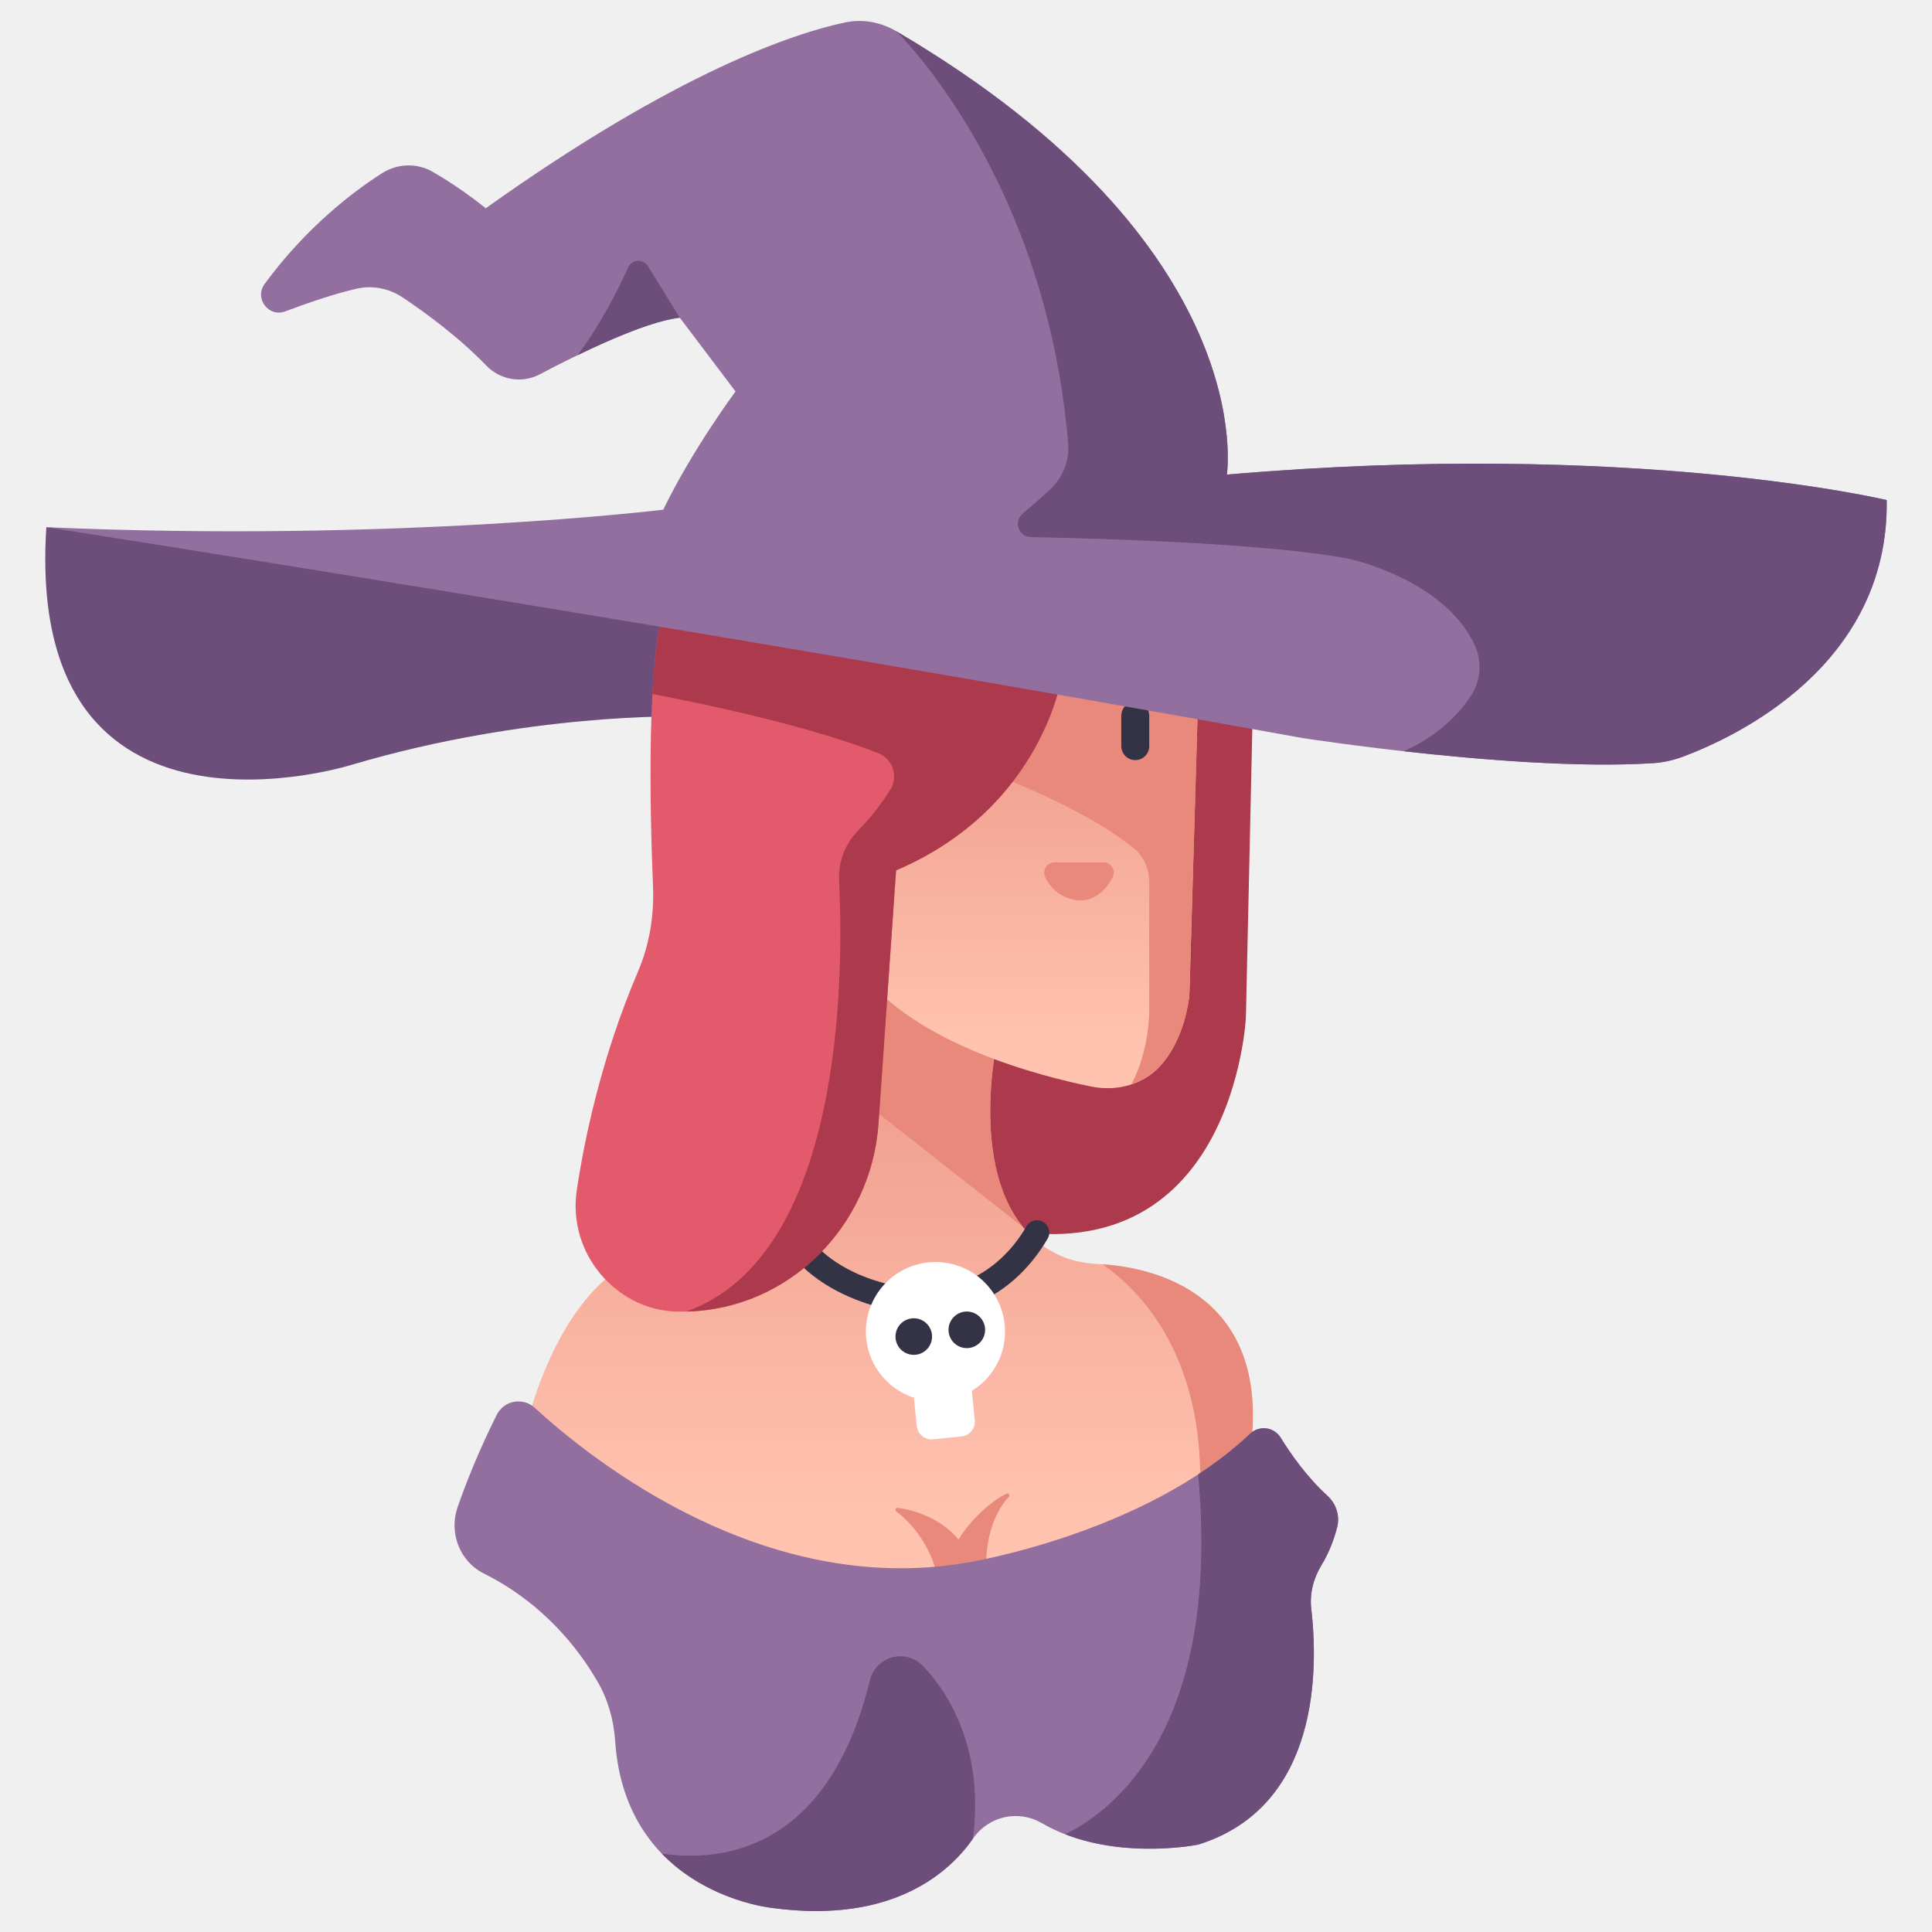
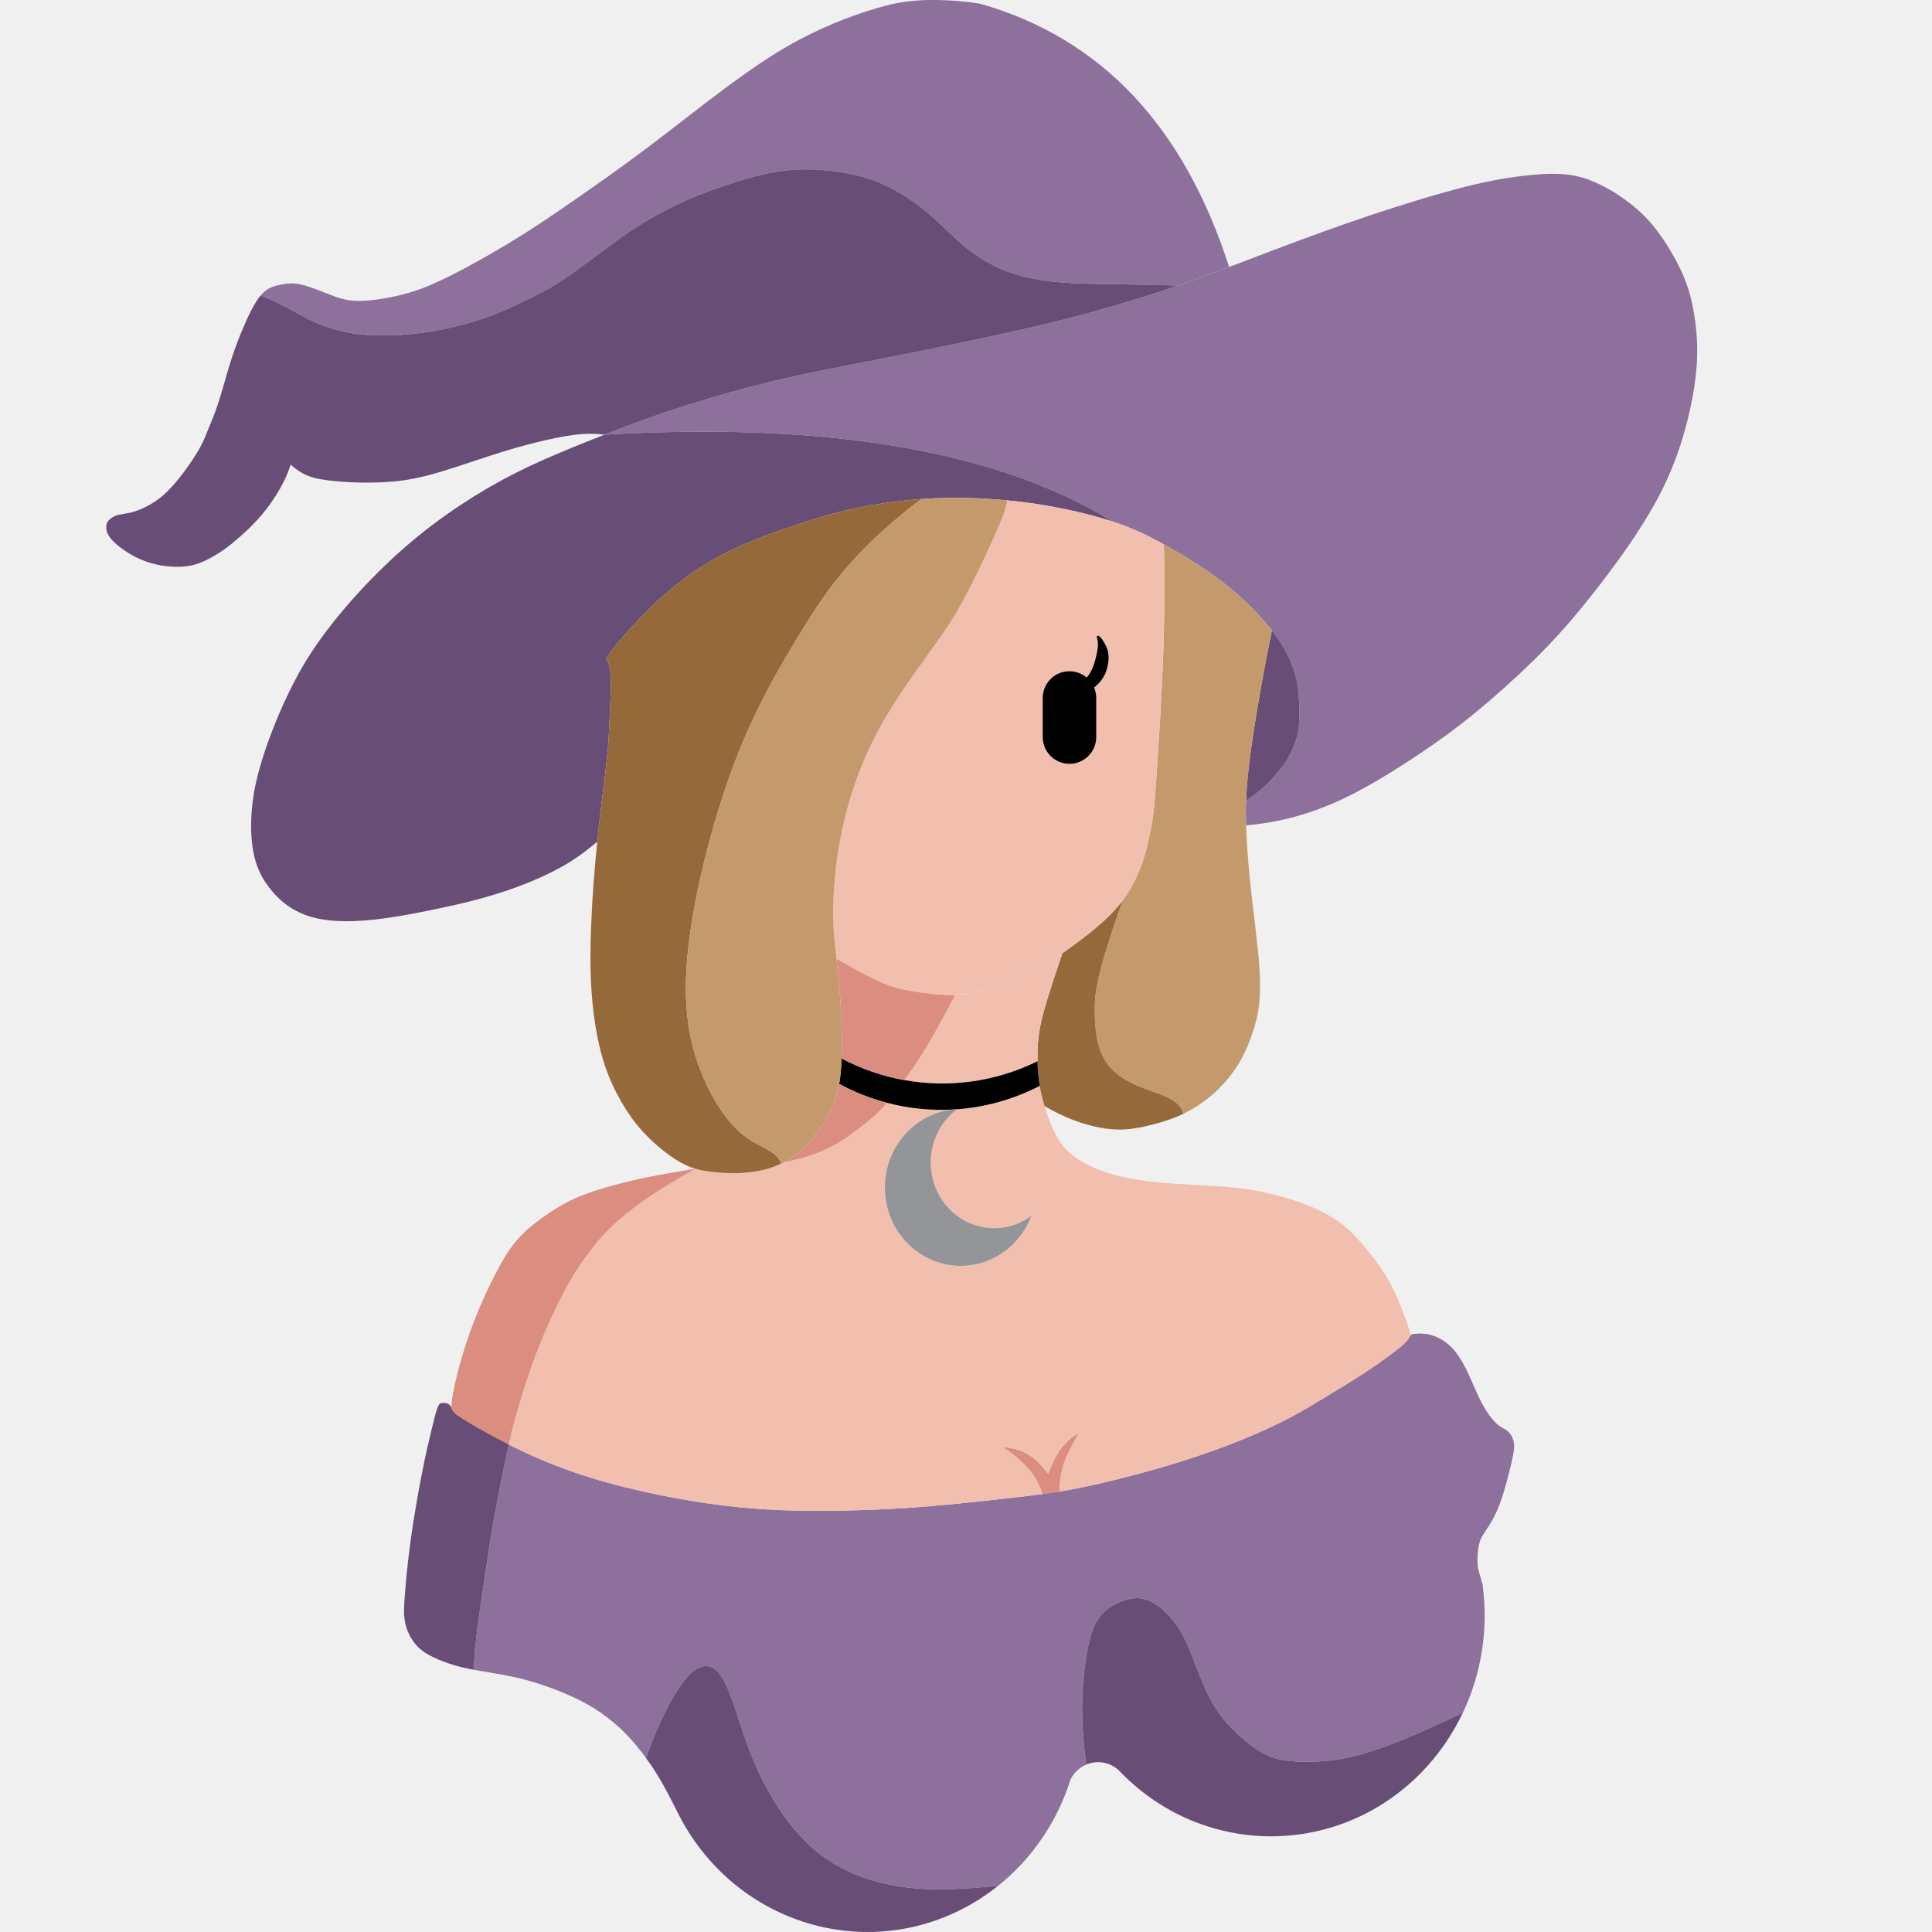
- <svg xmlns="http://www.w3.org/2000/svg" enable-background="new 0 0 512 512" height="512px" id="Sorceress" version="1.1" viewBox="0 0 512 512" width="512px" xml:space="preserve">
-   <path d="M332.035,185.986l-1.857,83.622c0,0-3.209,69.505-67.393,55.611c0,0-18.094-50.678,3.561-149.647  L332.035,185.986z" fill="#AD3A4C" />
-   <linearGradient gradientUnits="userSpaceOnUse" id="SVGID_1_" x1="235.833" x2="235.833" y1="403.425" y2="217.338">
-     <stop offset="0.005" style="stop-color:#FFC3B0" />
-     <stop offset="1" style="stop-color:#E8897B" />
-   </linearGradient>
-   <path d="M264.312,275.599c0,0-10.159,44.874,16.511,57.087c3.291,1.508,6.893,2.15,10.508,2.324  c11.192,0.541,46.888,5.813,39.775,51.416c0,0-16.579,30.182-93.637,37.604c0,0-67.163,0.494-97.838-46.509  c0,0,9.896-44.528,39.086-46.509c0,0,15.747-0.254,27.496-5.312c6.463-2.782,10.889-8.88,11.784-15.858l7.229-56.393  L264.312,275.599z" fill="url(#SVGID_1_)" />
-   <path d="M225.225,253.449l-4.156,32.42l50.077,39.35l0,0c-14.157-17.23-6.834-49.62-6.834-49.62L225.225,253.449z" fill="#E8897B" />
-   <path d="M331.105,386.426c6.946-44.54-26.93-50.604-38.94-51.367c9.979,6.878,28.206,24.971,25.696,64.297  C327.92,392.221,331.105,386.426,331.105,386.426z" fill="#E8897B" />
-   <path d="M237.508,400.503c3.454,2.633,11.106,9.95,11.834,23.526h12.727c0,0-3.779-17.502,5.308-27.395  c0.37-0.402-0.052-1.019-0.555-0.806c-3.38,1.428-9.567,6.645-12.796,12.179c0,0-5.037-6.886-16.118-8.414  C237.392,399.523,237.094,400.188,237.508,400.503z" fill="#E8897B" />
-   <path d="M244.032,348.23c-3.263,0-30.328-2.457-39.429-24.162c-0.755-1.801,0.2-3.878,2.068-4.444l0,0  c1.582-0.479,3.293,0.296,3.926,1.821c7.892,19.029,32.661,20.233,33.676,20.242c16.426-0.002,24.839-11.595,27.738-16.691  c0.769-1.352,2.398-1.938,3.865-1.428l0,0c1.92,0.667,2.779,2.906,1.765,4.668c-3.755,6.518-13.874,19.991-33.255,19.991  C244.375,348.228,244.252,348.23,244.032,348.23z" fill="#333345" />
-   <path d="M186.552,157.085l-5.729,32.789c0,0-40.838-1.018-87.406,12.746c0,0-86.976,27.643-81.134-62.913  L186.552,157.085z" fill="#6D4D7A" />
-   <linearGradient gradientUnits="userSpaceOnUse" id="SVGID_2_" x1="272.701" x2="272.701" y1="277.025" y2="145.34">
-     <stop offset="0.005" style="stop-color:#FFC3B0" />
-     <stop offset="1" style="stop-color:#E8897B" />
-   </linearGradient>
-   <path d="M317.518,184.886l-2.287,77.795c-0.023,0.753-0.082,1.482-0.188,2.228  c-0.465,3.247-2.137,11.562-7.544,17.551c-4.511,4.995-11.561,6.832-18.16,5.511c-13.328-2.67-46.808-11.121-61.453-30.8v-88.477  L317.518,184.886z" fill="url(#SVGID_2_)" />
-   <path d="M307.498,282.46c5.407-5.989,7.079-14.304,7.544-17.552c0.106-0.744,0.165-1.474,0.188-2.227l2.287-77.795  l-89.632-16.192v24.666c14.144,3.983,53.734,16.077,72.623,31.486c2.625,2.142,4.049,5.42,4.049,8.807v33.835  c0,0,0.239,10.556-4.74,19.873C302.724,286.405,305.393,284.791,307.498,282.46z" fill="#E8897B" />
-   <path d="M279.479,228.54h12.941c2.038,0,3.397,2.167,2.439,3.967c-1.506,2.832-4.225,6.142-8.708,6.142  c0,0-6.386-0.102-9.192-6.28C276.146,230.581,277.516,228.54,279.479,228.54z" fill="#E8897B" />
-   <path d="M300.855,201.438L300.855,201.438c-2.045,0-3.703-1.658-3.703-3.702v-8.048c0-2.045,1.658-3.702,3.703-3.702  l0,0c2.045,0,3.701,1.657,3.701,3.702v8.048C304.557,199.781,302.9,201.438,300.855,201.438z" fill="#333345" />
-   <path d="M281.569,178.325c0,0-4.685,35.486-44.101,52.333l-4.662,67.153c-1.855,26.728-23.141,48.64-49.911,49.73  c-1.059,0.043-2.139,0.061-3.241,0.051c-8.489-0.076-16.384-4.398-21.478-11.189l-0.025-0.033c-4.5-6.002-6.404-13.531-5.298-20.951  c1.937-12.983,6.377-34.913,16.196-57.871c3.045-7.12,4.327-14.844,4.008-22.582c-0.86-20.913-1.772-61.966,3.486-75.638  L281.569,178.325z" fill="#E25A6C" />
-   <path d="M172.898,183.915c12.532,2.385,41.049,8.27,59.867,15.692c3.897,1.537,5.38,6.221,3.131,9.754  c-2.011,3.159-4.82,7.02-8.407,10.655c-3.488,3.534-5.361,8.347-5.12,13.307c1.224,25.126,1.184,99.261-40.439,114.233  c0.005,0.025-0.001-0.011,0.003,0.015c27.221-0.597,48.996-22.713,50.874-49.76l4.662-67.153  c39.416-16.847,44.101-52.333,44.101-52.333l-105.023-18.998C174.564,164.48,173.46,173.526,172.898,183.915z" fill="#AD3A4C" />
-   <path d="M12.282,139.707c0,0,174.011,27.139,332.856,55.875c0,0,57.38,8.942,92.937,6.667  c2.728-0.174,5.387-0.785,7.947-1.739c13.582-5.06,54.637-24.006,53.971-67.986c0,0-67.086-16.054-174.863-6.753  c0,0,9.47-60.498-87.66-117.526c-4.065-2.387-8.854-3.279-13.466-2.307c-13.272,2.797-44.274,12.884-95.277,49.258  c0,0-6.133-5.111-14.097-9.686c-4.181-2.402-9.348-2.186-13.413,0.409c-7.478,4.772-19.974,14.18-31.09,29.336  c-2.784,3.796,1.052,8.924,5.458,7.267c6.013-2.261,13.036-4.662,18.909-6.013c4.221-0.971,8.629-0.071,12.233,2.332  c5.62,3.749,14.659,10.282,22.126,18.022c3.711,3.846,9.46,4.84,14.185,2.342c10.258-5.423,27.532-13.908,37.113-15.014  l14.771,19.55c0,0-11.489,15.463-19.148,31.329C175.775,135.07,104.278,143.797,12.282,139.707z" fill="#936FA0" />
-   <path d="M153.073,94.126c9.37-4.539,20.197-9.142,27.079-9.936l-8.426-13.643c-1.262-2.043-4.29-1.861-5.27,0.332  C163.963,76.452,159.414,85.587,153.073,94.126z" fill="#6D4D7A" />
-   <path d="M283.057,117.354c0.392,4.614-1.318,9.158-4.717,12.304c-2.109,1.953-4.664,4.243-7.283,6.418  c-2.529,2.1-1.135,6.201,2.152,6.266c20.108,0.397,64.033,1.716,84.746,5.859c0,0,24.668,5.432,32.748,22.515  c2.109,4.457,1.796,9.663-0.937,13.768c-2.988,4.49-8.44,10.469-17.772,14.606c19.664,2.211,46.259,4.429,66.081,3.16  c2.727-0.174,5.386-0.785,7.946-1.739c13.582-5.06,54.637-24.006,53.971-67.986c0,0-67.086-16.054-174.863-6.753  c0,0,9.47-60.498-87.66-117.526C237.469,8.244,277.012,46.041,283.057,117.354z" fill="#6D4D7A" />
-   <path d="M266.346,352.891c0-10.183-8.255-18.438-18.438-18.438c-10.184,0-18.439,8.255-18.439,18.438  c0,8.19,5.345,15.125,12.732,17.528l0.755,7.493c0.218,2.163,2.148,3.74,4.312,3.521l7.535-0.758  c2.163-0.219,3.741-2.148,3.522-4.313l-0.783-7.773C262.817,365.346,266.346,359.537,266.346,352.891z" fill="#FFFFFF" />
-   <circle cx="242.16" cy="354.202" fill="#333345" r="4.847" />
-   <circle cx="256.217" cy="352.418" fill="#333345" r="4.848" />
-   <path d="M131.625,374.967c1.907-3.83,6.914-4.783,10.069-1.895c15.827,14.494,61.072,50.188,114.446,41.061  c0,0,47.018-7.504,75.164-34.186c2.434-2.308,6.328-1.795,8.088,1.059c2.707,4.387,6.959,10.426,12.391,15.395  c2.32,2.121,3.355,5.303,2.572,8.346c-0.734,2.858-1.988,6.484-4.094,9.932c-2.146,3.514-3.244,7.547-2.766,11.636  c1.795,15.358,2.531,52.411-29.979,62.53c0,0-23.425,4.805-41.422-5.698c-2.433-1.419-5.239-2.064-8.045-1.831l0,0  c-4.133,0.346-7.854,2.538-10.215,5.947c-5.715,8.251-20.572,22.713-52.896,18.403c0,0-39.157-3.601-41.918-44.284  c-0.371-5.463-1.828-10.783-4.549-15.533c-4.855-8.475-14.186-20.828-30.239-28.846c-6.438-3.215-9.316-10.818-6.955-17.617  C123.499,392.996,126.82,384.619,131.625,374.967z" fill="#936FA0" />
-   <path d="M244.528,441.429c-1.563-1.614-3.703-2.51-5.949-2.51c-3.847,0-7.154,2.667-8.066,6.403  c-11.14,45.638-39.812,48.133-55.107,45.908c12.4,12.848,29.534,14.435,29.534,14.435c32.325,4.31,47.182-10.152,52.896-18.403  C261.099,461.883,249.909,446.984,244.528,441.429z" fill="#6D4D7A" />
-   <path d="M282.291,486.092c16.745,6.518,35.227,2.752,35.227,2.752c32.51-10.119,31.773-47.172,29.979-62.53  c-0.479-4.089,0.619-8.122,2.766-11.636c2.105-3.447,3.359-7.073,4.094-9.932c0.783-3.043-0.253-6.225-2.572-8.346  c-5.432-4.969-9.684-11.008-12.391-15.395c-1.76-2.854-5.654-3.366-8.088-1.059c-4.241,4.02-8.914,7.597-13.786,10.786l-0.001,0.006  C323.7,458.358,294.818,479.965,282.291,486.092z" fill="#6D4D7A" />
+ <svg xmlns="http://www.w3.org/2000/svg" width="600" height="600" viewBox="0 0 600 600" fill="none">
+   <path d="M335.07 445.113C332.274 449.941 331.005 452.572 330.21 455.142C329.416 457.7 329.086 460.187 329.003 463.221C327.218 463.509 325.454 463.767 323.71 463.994C322.255 459.537 320.553 457.36 318.706 455.41C316.859 453.449 314.847 451.716 311.298 449.384C315.734 449.776 317.963 450.798 319.831 452.026C321.698 453.253 323.194 454.688 325.505 457.628C328.013 451.004 331.129 446.825 335.07 445.113Z" fill="#DB8E7F" />
+   <path d="M526.334 98.924C526.974 103.371 527.294 108.128 526.922 113.535C526.551 118.931 525.488 124.977 523.909 131.127C522.331 137.276 520.247 143.539 517.285 149.854C514.324 156.168 510.496 162.535 505.915 169.221C501.323 175.907 495.979 182.892 491.119 188.814C486.269 194.727 481.905 199.555 476.313 205.045C470.71 210.544 463.869 216.694 457.689 221.729C451.508 226.764 445.978 230.674 440.561 234.306C435.144 237.928 429.83 241.261 424.692 244.139C419.554 247.008 414.591 249.422 408.761 251.537C402.952 253.642 396.276 255.458 386.98 256.335C386.887 253.601 386.866 251.29 386.969 248.617C391.148 246.017 393.872 243.293 396.483 240.27C399.103 237.257 401.611 233.945 403.365 226.681C403.912 214.723 402.766 210.018 400.971 205.757C399.506 202.279 397.607 199.112 395.007 195.779C394.419 195.026 393.79 194.252 393.129 193.478C389.528 189.268 384.803 184.667 379.314 180.478C373.824 176.288 367.582 172.502 362.165 169.468C361.907 169.324 361.659 169.179 361.402 169.045C356.346 166.239 351.909 164.072 345.718 162.039L345.708 162.029C309.822 140.011 257.17 130.993 187.74 134.986C193.828 132.582 200.524 130.064 208.386 127.454C218.064 124.245 229.528 120.902 240.692 118.24C251.845 115.567 262.721 113.566 272.595 111.667C282.469 109.758 291.353 107.942 300.866 105.941C310.39 103.949 320.542 101.772 331.479 98.955C342.406 96.138 354.127 92.682 364.879 89.019C365.23 88.895 365.58 88.782 365.921 88.658C365.931 88.658 365.941 88.658 365.941 88.658C371.389 86.79 376.59 84.871 381.707 82.932C386.299 81.198 390.818 79.454 395.389 77.721C405.377 73.924 415.581 70.189 426.033 66.701C436.485 63.214 447.175 59.974 455.439 57.91C463.704 55.847 469.534 54.949 475.095 54.392C480.656 53.835 485.95 53.608 491.263 55.114C496.587 56.631 501.932 59.861 505.997 62.987C510.052 66.113 512.828 69.126 515.583 72.975C518.327 76.823 521.062 81.508 522.898 85.924C524.745 90.329 525.705 94.467 526.334 98.924Z" fill="#8D709C" />
+   <path d="M323.71 463.994C325.454 463.767 327.218 463.509 329.003 463.221C329.798 463.086 330.603 462.952 331.418 462.808C337.247 461.766 343.438 460.342 349.711 458.722C355.985 457.112 362.351 455.307 368.573 453.305C374.794 451.303 380.872 449.095 386.34 446.846C391.798 444.607 396.658 442.327 400.754 440.17C404.851 438.014 408.183 435.971 411.929 433.691C415.674 431.41 419.843 428.903 423.371 426.602C426.9 424.312 429.799 422.227 432.018 420.576C434.226 418.926 435.753 417.698 436.63 416.738C437.507 415.779 437.744 415.087 438.043 414.716C438.095 414.654 438.147 414.602 438.198 414.561C438.477 414.344 438.817 414.303 439.302 414.252C439.901 414.179 440.736 414.097 441.84 414.169C442.955 414.241 444.337 414.479 445.751 415.046C447.175 415.603 448.619 416.501 449.847 417.564C451.085 418.616 452.107 419.844 453.066 421.278C454.026 422.702 454.934 424.342 455.904 426.416C456.884 428.49 457.926 431.008 458.865 433.041C459.804 435.073 460.64 436.611 461.424 437.88C462.208 439.138 462.951 440.129 463.591 440.882C465.531 443.152 466.635 443.328 467.759 444.112C468.512 444.628 469.266 445.412 469.761 446.65C470.009 447.269 470.194 447.991 470.225 448.93C470.246 449.859 470.132 451.004 469.389 454.296C468.636 457.587 467.274 463.045 465.778 467.007C464.282 470.98 462.672 473.477 461.641 475.024C460.619 476.582 460.186 477.201 459.856 477.986C458.844 480.328 458.721 484.114 458.917 486.209C459.102 488.107 459.546 488.603 460.423 492.162C462.301 505.885 460.083 519.68 454.346 531.825H454.336C439.911 538.841 431.337 542.184 424.919 544.155C418.491 546.125 414.219 546.724 410.433 546.992C406.656 547.26 403.375 547.188 400.672 546.899C397.969 546.621 395.843 546.125 393.728 545.186C391.602 544.248 389.487 542.875 386.99 540.822C384.483 538.769 381.615 536.055 379.303 533.032C376.992 530.009 375.248 526.686 373.68 523.044C372.101 519.402 370.698 515.44 369.439 512.344C368.17 509.249 367.046 507.031 365.549 504.905C364.064 502.78 362.217 500.768 360.267 499.21C358.317 497.662 356.263 496.558 353.993 496.352C351.713 496.135 349.216 496.806 346.998 497.868C344.769 498.931 342.819 500.376 341.416 502.233C340.013 504.09 339.156 506.35 338.393 509.352C337.619 512.355 336.938 516.09 336.443 521.785C335.947 527.481 335.638 535.137 337.33 548.003L337.34 548.014C336.35 548.426 335.4 549.025 334.554 549.819C333.698 550.614 332.996 551.553 332.47 552.605C328.333 565.771 320.46 577.255 309.998 585.633H309.987C295.955 587.046 287.401 587.17 278.848 585.757C269.696 584.24 260.544 580.979 252.733 574.252C244.922 567.525 238.453 557.331 234.068 546.868C229.683 536.406 227.371 525.675 224.09 520.692C220.809 515.708 216.568 516.482 212.039 522.477C207.509 528.482 202.691 539.718 200.638 545.981C199.162 543.959 197.553 541.926 195.922 540.12C193.529 537.469 191.063 535.261 188.566 533.352C186.069 531.433 183.53 529.823 180.569 528.306C177.608 526.779 174.213 525.335 170.932 524.138C167.661 522.931 164.494 521.971 161.409 521.228C158.313 520.485 155.29 519.959 152.226 519.433C150.544 519.154 148.852 518.876 147.232 518.576C147.087 513.665 148.408 504.369 149.677 495.671C150.936 486.973 152.133 478.873 153.505 471.134C154.888 463.386 156.446 455.988 157.395 451.479C157.632 450.375 157.828 449.436 158.014 448.6C161.006 450.127 164.329 451.716 167.837 453.212C174.224 455.936 181.199 458.371 188.524 460.414C195.86 462.447 203.558 464.108 210.471 465.367C217.384 466.636 223.523 467.492 229.466 468.08C235.409 468.668 241.146 468.988 246.903 469.122C252.65 469.246 258.418 469.205 264.041 469.071C269.665 468.937 275.154 468.72 280.653 468.369C286.153 468.029 291.663 467.544 297.327 466.976C303.002 466.419 308.842 465.769 314.486 465.119C317.581 464.768 320.635 464.417 323.71 463.994Z" fill="#8D709C" />
+   <path d="M454.336 531.825C451.085 538.717 446.7 545.083 441.273 550.603C415.385 576.914 373.907 576.801 348.164 550.531C345.357 547.322 340.993 546.445 337.34 548.014L337.33 548.003C335.638 535.137 335.947 527.481 336.443 521.785C336.938 516.09 337.619 512.355 338.393 509.352C339.156 506.35 340.013 504.09 341.416 502.233C342.819 500.376 344.769 498.931 346.998 497.868C349.216 496.806 351.713 496.135 353.993 496.352C356.263 496.558 358.317 497.662 360.267 499.21C362.217 500.768 364.064 502.78 365.549 504.905C367.046 507.031 368.17 509.249 369.439 512.344C370.698 515.44 372.101 519.402 373.68 523.044C375.248 526.686 376.992 530.009 379.303 533.032C381.615 536.055 384.483 538.769 386.99 540.822C389.487 542.875 391.602 544.248 393.728 545.186C395.843 546.125 397.969 546.621 400.672 546.899C403.375 547.188 406.656 547.26 410.433 546.992C414.219 546.724 418.491 546.125 424.919 544.155C431.337 542.184 439.911 538.841 454.336 531.825Z" fill="#684E77" />
+   <path d="M438.198 414.561C438.147 414.602 438.095 414.654 438.043 414.716C437.744 415.087 437.507 415.779 436.63 416.738C435.753 417.698 434.226 418.926 432.018 420.576C429.799 422.227 426.9 424.312 423.371 426.602C419.842 428.903 415.674 431.41 411.929 433.691C408.183 435.971 404.85 438.014 400.754 440.17C396.658 442.327 391.798 444.607 386.34 446.846C380.872 449.095 374.794 451.303 368.573 453.305C362.351 455.307 355.985 457.112 349.711 458.722C343.438 460.342 337.247 461.766 331.418 462.808C330.602 462.952 329.798 463.086 329.003 463.221C329.086 460.187 329.416 457.7 330.21 455.142C331.005 452.572 332.274 449.941 335.07 445.113C331.129 446.825 328.013 451.004 325.505 457.628C323.194 454.688 321.698 453.253 319.83 452.026C317.963 450.798 315.734 449.776 311.298 449.384C314.847 451.716 316.859 453.449 318.706 455.41C320.553 457.36 322.255 459.537 323.71 463.994C320.635 464.417 317.581 464.768 314.486 465.119C308.842 465.769 303.002 466.419 297.327 466.976C291.662 467.544 286.153 468.029 280.653 468.369C275.154 468.72 269.665 468.937 264.041 469.071C258.418 469.205 252.65 469.246 246.903 469.122C241.146 468.988 235.409 468.668 229.466 468.08C223.523 467.492 217.383 466.636 210.47 465.367C203.557 464.108 195.86 462.447 188.524 460.414C181.198 458.371 174.223 455.936 167.837 453.212C164.328 451.716 161.006 450.127 158.014 448.6C158.561 446.021 158.953 444.37 159.768 441.398C160.841 437.477 162.657 431.256 164.824 425.044C167.001 418.843 169.539 412.652 172.552 406.389C175.565 400.137 179.042 393.791 184.211 387.28C189.38 380.77 196.242 374.073 215.918 362.961C217.373 363.384 218.776 363.621 220.283 363.817C222.305 364.086 224.493 364.271 226.453 364.333C228.424 364.395 230.167 364.323 232.169 364.117C234.16 363.91 236.42 363.58 238.7 362.889C240 362.497 241.3 361.991 242.58 361.382C242.941 361.217 243.292 361.031 243.643 360.856C255.075 358.989 262.102 354.057 266.714 350.497C271.326 346.947 273.534 344.77 275.484 342.5V342.49C282.222 344.265 289.155 344.956 296.048 344.574C283.635 345.823 274.225 356.946 274.834 369.967C275.453 383.391 286.493 393.75 299.483 393.1C308.79 392.646 316.962 386.548 320.315 377.561C311.483 384.144 299.153 382.09 292.777 372.959C286.4 363.828 288.392 351.085 297.224 344.492C306.046 343.842 314.775 341.427 322.895 337.228H322.905C323.235 339.24 323.731 341.365 324.432 343.553C325.66 347.68 326.527 349.754 327.538 351.735C328.559 353.716 329.736 355.594 331.387 357.255C333.048 358.927 335.184 360.392 337.763 361.702C340.332 363.013 343.355 364.168 346.864 365.066C350.372 365.974 354.365 366.634 358.626 367.088C362.898 367.532 367.427 367.769 371.74 368.006C376.053 368.233 380.16 368.45 383.822 368.853C387.496 369.255 390.725 369.833 394.46 370.73C398.206 371.618 402.446 372.815 406.326 374.393C410.205 375.972 413.724 377.922 416.386 379.872C419.038 381.812 420.823 383.752 423.113 386.445C425.414 389.127 428.221 392.563 430.676 396.67C433.132 400.776 435.237 405.553 438.198 414.561Z" fill="#F2BFAE" />
+   <path d="M400.971 205.757C402.766 210.018 403.912 214.723 403.365 226.681C401.611 233.945 399.103 237.257 396.483 240.27C393.872 243.293 391.148 246.017 386.969 248.617C387 247.905 387.042 247.163 387.083 246.378C387.32 242.354 387.816 237.257 389.043 228.972C390.282 220.697 392.242 209.213 395.007 195.779C397.607 199.112 399.506 202.279 400.971 205.757Z" fill="#684E77" />
+   <path d="M386.98 256.335C387 256.645 387.011 256.965 387.021 257.295C387.186 261.216 387.485 266.075 388.022 271.657C388.558 277.239 389.343 283.544 389.941 288.651C390.54 293.758 390.973 297.679 391.179 301.497C391.396 305.325 391.396 309.06 390.973 312.434C390.54 315.798 389.693 318.8 388.651 321.751C387.599 324.702 386.361 327.591 384.576 330.501C382.78 333.41 380.449 336.341 377.632 338.961C374.815 341.572 371.513 343.883 368.191 345.565C367.984 345.668 367.768 345.771 367.561 345.874C366.292 341.324 360.556 340.034 355.448 338.095C350.33 336.165 345.842 333.586 343.252 329.459C340.673 325.321 339.982 319.636 339.961 313.94C339.94 308.245 340.58 302.539 348.628 279.664C349.381 278.653 350.083 277.621 350.743 276.538C352.425 273.773 353.808 270.729 354.839 267.675C355.871 264.62 356.542 261.546 357.068 259.049C357.605 256.562 357.997 254.653 358.44 250.082C358.874 245.501 359.379 238.258 359.936 228.951C360.504 219.655 361.144 208.305 361.443 196.873C361.742 185.43 361.701 173.915 361.402 169.045C361.66 169.179 361.907 169.324 362.165 169.468C367.582 172.502 373.824 176.288 379.314 180.478C384.803 184.667 389.528 189.268 393.129 193.478C393.79 194.252 394.419 195.026 395.007 195.779C392.242 209.213 390.282 220.697 389.043 228.972C387.816 237.257 387.32 242.354 387.083 246.378C387.042 247.162 387 247.905 386.97 248.617C386.866 251.29 386.887 253.601 386.98 256.335Z" fill="#C49A6C" />
+   <path d="M381.707 82.932C376.59 84.871 371.389 86.79 365.941 88.658C365.941 88.658 365.931 88.658 365.921 88.658C352.208 88.338 346.471 88.287 341.808 88.204C337.134 88.121 333.543 88.018 330.107 87.75C326.661 87.492 323.38 87.069 320.202 86.409C317.014 85.759 313.939 84.871 310.823 83.509C307.717 82.147 304.57 80.311 301.867 78.33C299.164 76.349 296.904 74.234 294.593 72.036C292.282 69.848 289.929 67.589 287.411 65.515C284.894 63.451 282.232 61.573 279.456 59.933C276.681 58.292 273.812 56.879 270.645 55.775C267.488 54.681 264.031 53.907 260.502 53.371C256.984 52.844 253.393 52.566 249.844 52.597C246.305 52.628 242.817 52.989 239.402 53.639C235.976 54.289 232.623 55.248 228.878 56.414C225.132 57.58 220.995 58.963 216.806 60.655C212.606 62.358 208.366 64.37 204.517 66.454C200.668 68.538 197.222 70.695 193.508 73.295C189.793 75.895 185.821 78.939 182.406 81.477C178.98 84.025 176.112 86.079 173.408 87.791C170.705 89.504 168.177 90.887 165.113 92.403C162.048 93.92 158.458 95.581 155.393 96.871C152.339 98.171 149.801 99.09 146.313 100.09C142.826 101.101 138.379 102.195 134.045 102.917C129.722 103.65 125.512 104.001 121.736 104.125C117.949 104.248 114.606 104.145 111.655 103.805C108.715 103.464 106.187 102.907 103.803 102.216C101.43 101.525 99.212 100.709 97.086 99.74C94.961 98.77 92.949 97.635 90.741 96.397C88.533 95.158 86.129 93.817 80.96 91.753C81.011 91.681 81.073 91.619 81.125 91.557C82.094 90.474 82.972 89.845 83.849 89.411C84.715 88.978 85.582 88.741 86.634 88.514C87.697 88.287 88.946 88.07 90.122 88.018C91.298 87.977 92.392 88.091 93.723 88.421C95.064 88.741 96.643 89.267 98.129 89.824C99.625 90.371 101.018 90.949 102.524 91.537C104.041 92.125 105.661 92.734 107.435 93.074C109.2 93.425 111.109 93.518 113.296 93.404C115.494 93.281 117.98 92.94 120.9 92.383C123.82 91.815 127.163 91.021 130.929 89.618C134.695 88.214 138.884 86.192 143.373 83.829C147.861 81.456 152.649 78.743 157.013 76.122C161.388 73.501 165.34 70.983 169.405 68.27C173.481 65.556 177.659 62.647 181.818 59.737C185.986 56.827 190.123 53.928 194.488 50.729C198.863 47.531 203.465 44.053 207.551 40.907C211.647 37.76 215.227 34.943 219.045 32.023C222.873 29.103 226.938 26.059 231.179 23.056C235.43 20.044 239.846 17.062 244.499 14.389C249.142 11.707 254.023 9.334 258.717 7.363C263.402 5.392 267.911 3.824 272.089 2.586C276.258 1.358 280.106 0.47 285.09 0.14C290.063 -0.18 296.182 0.058 301.619 0.749C302.569 0.873 303.497 1.007 304.415 1.162C341.89 11.841 367.654 39.091 381.707 82.932Z" fill="#8D709C" />
+   <path d="M90.246 144.303C89.204 147.749 87.48 151.04 85.644 153.94C83.818 156.829 81.857 159.336 79.907 161.482C77.947 163.628 75.976 165.403 74.243 166.92C72.509 168.436 71.023 169.675 69.207 170.923C67.402 172.172 65.287 173.41 63.326 174.297C61.366 175.174 59.56 175.7 57.517 175.907C55.474 176.123 53.194 176.031 51.172 175.773C49.16 175.515 47.426 175.081 45.703 174.503C43.99 173.915 42.298 173.172 40.523 172.13C38.749 171.078 36.881 169.726 35.633 168.56C34.384 167.394 33.745 166.414 33.404 165.671C33.053 164.939 33.012 164.433 33.002 163.866C32.991 163.308 33.022 162.7 33.342 162.143C33.652 161.596 34.25 161.1 34.849 160.719C35.447 160.327 36.066 160.048 36.974 159.842C37.892 159.635 39.11 159.511 40.389 159.233C41.658 158.944 42.989 158.5 44.743 157.665C46.508 156.818 48.706 155.57 50.934 153.589C53.153 151.608 55.412 148.894 57.383 146.232C59.364 143.56 61.056 140.949 62.222 138.783C63.388 136.626 64.007 134.913 64.812 132.943C65.617 130.972 66.597 128.743 67.649 125.545C68.712 122.356 69.847 118.198 70.858 114.793C71.869 111.399 72.757 108.757 73.933 105.703C75.12 102.659 76.595 99.203 77.864 96.696C79.051 94.343 80.041 92.826 80.96 91.753C86.129 93.817 88.533 95.158 90.741 96.397C92.949 97.635 94.961 98.77 97.087 99.74C99.212 100.709 101.43 101.525 103.803 102.216C106.187 102.907 108.715 103.464 111.655 103.805C114.606 104.145 117.949 104.248 121.736 104.125C125.512 104.001 129.722 103.65 134.045 102.917C138.379 102.195 142.826 101.101 146.313 100.09C149.801 99.09 152.339 98.171 155.393 96.871C158.458 95.581 162.048 93.92 165.113 92.403C168.177 90.887 170.705 89.504 173.408 87.791C176.112 86.079 178.98 84.025 182.406 81.477C185.821 78.939 189.793 75.895 193.508 73.295C197.222 70.695 200.668 68.538 204.517 66.454C208.366 64.37 212.606 62.358 216.806 60.655C220.995 58.963 225.132 57.58 228.878 56.414C232.623 55.248 235.976 54.289 239.402 53.639C242.817 52.989 246.305 52.628 249.844 52.597C253.393 52.566 256.984 52.844 260.502 53.371C264.031 53.907 267.488 54.681 270.645 55.775C273.812 56.879 276.681 58.292 279.456 59.933C282.232 61.573 284.894 63.451 287.412 65.515C289.929 67.589 292.282 69.848 294.593 72.036C296.904 74.234 299.164 76.349 301.867 78.33C304.57 80.311 307.717 82.147 310.823 83.509C313.939 84.871 317.014 85.759 320.202 86.409C323.38 87.069 326.661 87.492 330.107 87.75C333.543 88.018 337.134 88.121 341.808 88.204C346.472 88.287 352.208 88.338 365.921 88.658C365.58 88.782 365.23 88.895 364.879 89.019C354.127 92.682 342.406 96.138 331.48 98.955C320.542 101.772 310.39 103.949 300.866 105.941C291.353 107.942 282.469 109.758 272.595 111.667C262.721 113.566 251.846 115.567 240.692 118.24C229.528 120.902 218.065 124.245 208.386 127.454C200.524 130.064 193.828 132.582 187.74 134.986C187.73 134.986 187.73 134.986 187.73 134.986C183.654 134.521 180.837 134.686 177.597 135.151C174.347 135.615 170.674 136.368 166.588 137.379C162.502 138.38 158.004 139.649 152.019 141.589C146.045 143.539 138.585 146.17 132.704 147.677C126.833 149.193 122.541 149.586 118.826 149.761C115.112 149.936 111.975 149.905 108.849 149.761C105.712 149.617 102.586 149.348 99.635 148.832C96.684 148.316 93.919 147.543 90.246 144.303Z" fill="#684E77" />
+   <path d="M355.448 338.095C360.556 340.034 366.292 341.324 367.561 345.874C364.435 347.391 361.298 348.361 358.306 349.155C355.118 350.002 352.105 350.621 349.041 350.765C345.976 350.91 342.85 350.579 339.012 349.62C335.163 348.66 330.592 347.071 324.432 343.553C323.731 341.365 323.236 339.24 322.905 337.228C322.431 334.432 322.255 331.832 322.224 329.572C322.204 328.767 322.204 328.014 322.214 327.302C322.276 323.113 322.627 320.492 323.421 317.005C324.226 313.528 325.464 309.184 329.932 296.028V296.018C331.975 294.625 333.987 293.15 335.844 291.726C339.28 289.115 342.19 286.691 344.635 284.245C346.121 282.749 347.441 281.243 348.628 279.664C340.58 302.539 339.94 308.245 339.961 313.94C339.982 319.636 340.673 325.321 343.252 329.459C345.842 333.586 350.331 336.165 355.448 338.095Z" fill="#96693B" />
+   <path d="M312.814 155.395C307.191 154.848 301.661 154.59 296.491 154.6C292.839 154.61 289.372 154.755 286.101 154.992C282.232 155.271 278.631 155.683 275.34 156.148C269.252 157.004 264.217 158.036 258.924 159.45C253.631 160.873 248.1 162.669 243.086 164.433C238.061 166.187 233.552 167.9 229.363 169.798C225.184 171.687 221.325 173.75 217.611 176.144C213.906 178.527 210.336 181.241 206.808 184.295C203.279 187.36 199.791 190.775 195.045 195.975C193.033 198.173 190.815 200.69 188.266 204.395C190.134 207.366 189.773 213.134 189.535 218.252C189.298 223.38 189.195 227.878 188.7 233.336C188.204 238.805 187.327 245.243 186.605 251.228C186.172 254.798 185.8 258.203 185.48 261.391C179.413 266.55 174.997 269.026 171.004 270.987C167.011 272.957 163.431 274.423 159.716 275.764C155.992 277.095 152.133 278.302 148.15 279.365C144.157 280.428 140.05 281.346 135.634 282.264C131.218 283.193 126.493 284.121 122.035 284.813C117.578 285.504 113.389 285.948 109.685 286.061C105.991 286.185 102.772 285.979 100.027 285.514C97.293 285.06 95.023 284.348 92.877 283.317C90.72 282.295 88.677 280.964 86.707 279.097C84.726 277.229 82.796 274.825 81.403 272.318C80.01 269.81 79.154 267.2 78.628 264.29C78.091 261.391 77.895 258.182 78.009 254.674C78.122 251.156 78.555 247.328 79.474 243.139C80.392 238.939 81.795 234.368 83.56 229.55C85.324 224.731 87.45 219.665 89.905 214.651C92.35 209.636 95.136 204.683 98.975 199.256C102.803 193.829 107.683 187.927 112.986 182.273C118.3 176.629 124.037 171.233 129.825 166.517C135.603 161.802 141.433 157.768 147.046 154.26C152.649 150.762 158.045 147.801 163.988 144.984C169.931 142.167 176.411 139.495 183.613 136.616C184.954 136.079 186.326 135.533 187.73 134.986C187.73 134.986 187.73 134.986 187.74 134.986C257.17 130.993 309.822 140.011 345.708 162.029C345.687 162.029 345.656 162.019 345.636 162.008C345.44 161.946 345.244 161.885 345.048 161.823C338.578 159.738 330.324 157.799 321.925 156.519C318.892 156.055 315.838 155.683 312.814 155.395Z" fill="#684E77" />
+   <path d="M329.932 296.018C325.464 309.184 324.226 313.528 323.421 317.005C322.627 320.492 322.276 323.113 322.214 327.302C322.204 328.014 322.204 328.767 322.224 329.572C309.203 335.99 294.737 337.94 280.86 335.433C281.19 334.989 281.52 334.525 281.881 334.029C284.595 330.243 288.32 325.042 296.636 308.977C296.687 308.977 296.729 308.977 296.78 308.977C298.204 308.957 299.618 308.75 301.011 308.379C301.011 308.379 301.011 308.379 301.021 308.379C302.899 308.028 304.983 307.564 307.181 306.965C309.523 306.326 311.999 305.511 314.909 304.324C317.819 303.137 321.141 301.559 324.793 299.361C326.465 298.35 328.209 297.215 329.932 296.018Z" fill="#F2BFAE" />
+   <path d="M280.86 335.433C294.737 337.94 309.203 335.99 322.224 329.572C322.255 331.832 322.431 334.432 322.905 337.228H322.895C314.775 341.427 306.046 343.842 297.224 344.492C296.832 344.523 296.44 344.554 296.048 344.574C289.155 344.956 282.222 344.265 275.484 342.49C270.366 341.159 265.372 339.199 260.595 336.619C260.998 334.442 261.214 332.162 261.328 329.582C261.338 329.293 261.348 329.005 261.359 328.705C267.56 331.986 274.143 334.236 280.86 335.433Z" fill="black" />
+   <path d="M320.315 377.561C316.962 386.548 308.79 392.646 299.483 393.1C286.493 393.75 275.453 383.391 274.834 369.967C274.225 356.946 283.635 345.823 296.048 344.574C296.44 344.554 296.832 344.523 297.224 344.492C288.392 351.085 286.4 363.828 292.777 372.959C299.153 382.09 311.483 384.144 320.315 377.561Z" fill="#939598" />
+   <path d="M309.987 585.633C307.335 587.769 304.519 589.688 301.547 591.39C269.51 609.746 229.136 597.787 211.368 564.687C210.295 562.572 209.263 560.529 208.345 558.755C206.127 554.473 204.548 551.718 202.598 548.798C201.979 547.869 201.318 546.93 200.637 545.981C202.691 539.718 207.509 528.482 212.039 522.477C216.568 516.482 220.809 515.708 224.09 520.692C227.371 525.675 229.683 536.406 234.068 546.868C238.453 557.331 244.922 567.525 252.733 574.252C260.544 580.979 269.696 584.24 278.848 585.757C287.401 587.17 295.955 587.046 309.987 585.633Z" fill="#684E77" />
+   <path d="M294.5 309.008C295.274 309.029 295.975 309.019 296.636 308.977C288.32 325.042 284.595 330.243 281.881 334.029C281.52 334.525 281.19 334.989 280.86 335.433C274.143 334.236 267.56 331.986 261.359 328.705C261.493 325.507 261.483 321.875 261.359 318.181C261.225 314.157 260.967 310.05 260.575 305.748C260.337 303.055 260.048 300.29 259.77 297.69C269.097 303.065 272.977 304.933 276.371 306.099C279.766 307.275 282.665 307.75 285.73 308.173C288.794 308.596 292.024 308.957 294.5 309.008Z" fill="#DB8E7F" />
+   <path d="M275.34 156.148C278.631 155.683 282.232 155.271 286.101 154.992C265.063 170.995 257.046 182.923 249.514 195.047C241.982 207.17 234.945 219.5 228.95 234.75C222.955 250 218.013 268.18 215.289 283.729C212.575 299.279 212.08 312.207 214.887 323.938C217.683 335.66 223.76 346.184 229.652 351.487C235.553 356.791 241.249 356.873 242.58 361.382C241.301 361.991 240.001 362.497 238.7 362.889C236.42 363.58 234.161 363.91 232.169 364.117C230.168 364.323 228.424 364.395 226.453 364.333C224.493 364.271 222.305 364.086 220.283 363.817C218.776 363.621 217.373 363.384 215.918 362.961C215.423 362.817 214.918 362.641 214.402 362.445C212.41 361.682 210.264 360.485 207.943 358.813C205.621 357.142 203.104 355.006 200.875 352.746C198.646 350.487 196.696 348.103 194.663 344.977C192.641 341.84 190.557 337.95 188.958 333.947C187.369 329.943 186.275 325.837 185.449 321.586C184.624 317.335 184.067 312.94 183.747 308.492C183.417 304.045 183.324 299.557 183.386 294.883C183.437 290.209 183.654 285.36 183.902 280.892C184.16 276.424 184.459 272.338 184.892 267.53C185.068 265.601 185.264 263.547 185.48 261.391C185.8 258.203 186.172 254.798 186.605 251.228C187.327 245.243 188.204 238.805 188.7 233.336C189.195 227.878 189.298 223.38 189.535 218.252C189.773 213.134 190.134 207.366 188.266 204.395C190.815 200.69 193.033 198.173 195.045 195.975C199.791 190.775 203.279 187.36 206.808 184.295C210.336 181.241 213.906 178.527 217.611 176.144C221.325 173.75 225.184 171.687 229.363 169.798C233.552 167.9 238.061 166.187 243.086 164.433C248.1 162.669 253.631 160.873 258.924 159.45C264.217 158.036 269.252 157.004 275.34 156.148Z" fill="#96693B" />
+   <path d="M275.484 342.49C273.534 344.77 271.326 346.947 266.714 350.497C262.102 354.057 255.075 358.989 243.643 360.856C244.252 360.526 244.85 360.185 245.438 359.814C247.574 358.462 249.534 356.811 251.443 354.645C253.362 352.468 255.22 349.785 256.726 347.061C258.232 344.337 259.388 341.572 260.121 338.745C260.306 338.043 260.461 337.331 260.595 336.619C265.372 339.199 270.366 341.159 275.484 342.49Z" fill="#DB8E7F" />
+   <path d="M192.146 367.676C197.16 366.356 202.742 365.066 215.918 362.961C196.242 374.073 189.381 380.77 184.211 387.28C179.042 393.791 175.565 400.137 172.552 406.389C169.539 412.652 167.001 418.843 164.824 425.044C162.657 431.255 160.841 437.477 159.768 441.398C158.953 444.37 158.561 446.021 158.014 448.6C155.558 447.352 153.33 446.155 151.4 445.092C147.118 442.739 144.343 441.047 142.785 440.015C141.216 438.973 140.866 438.592 140.556 438.024C140.401 437.735 140.267 437.405 140.112 437.095C140.112 437.085 140.112 437.085 140.112 437.085C140.412 432.721 141.98 426.427 143.538 421.175C145.086 415.913 146.623 411.713 148.305 407.617C149.987 403.531 151.823 399.548 153.773 395.782C155.713 392.006 157.777 388.436 160.222 385.495C162.667 382.555 165.515 380.254 168.58 378.056C171.634 375.869 174.915 373.784 178.794 372.072C182.664 370.349 187.121 368.997 192.146 367.676Z" fill="#DB8E7F" />
+   <path d="M158.014 448.6C157.828 449.436 157.632 450.375 157.395 451.479C156.446 455.988 154.888 463.386 153.505 471.134C152.133 478.873 150.936 486.973 149.677 495.671C148.408 504.369 147.087 513.665 147.232 518.576C145.87 518.329 144.559 518.061 143.332 517.761C140.618 517.091 138.317 516.276 136.274 515.429C134.231 514.573 132.436 513.686 130.929 512.468C129.413 511.261 128.185 509.724 127.297 508.052C126.42 506.381 125.884 504.575 125.636 502.883C125.378 501.201 125.409 499.612 125.709 495.64C126.008 491.667 126.575 485.301 127.555 478.171C128.536 471.052 129.929 463.169 131.084 457.329C132.229 451.489 133.137 447.702 133.818 444.855C135.191 439.169 135.686 437.302 136.192 436.456C136.439 436.022 136.687 435.857 136.996 435.764C137.316 435.672 137.698 435.651 138.162 435.703C138.637 435.744 139.194 435.857 139.596 436.28C139.803 436.497 139.958 436.776 140.112 437.085C140.112 437.085 140.112 437.085 140.112 437.095C140.267 437.405 140.401 437.735 140.556 438.024C140.866 438.592 141.216 438.973 142.785 440.015C144.343 441.047 147.118 442.739 151.4 445.092C153.33 446.155 155.558 447.352 158.014 448.6Z" fill="#684E77" />
+   <path d="M361.402 169.045C361.701 173.915 361.742 185.43 361.443 196.873C361.144 208.305 360.504 219.655 359.937 228.951C359.379 238.258 358.874 245.501 358.44 250.082C357.997 254.653 357.605 256.562 357.068 259.049C356.542 261.546 355.871 264.62 354.839 267.675C353.808 270.729 352.425 273.773 350.743 276.538C350.083 277.621 349.381 278.653 348.628 279.664C347.441 281.243 346.121 282.749 344.635 284.245C342.19 286.691 339.28 289.115 335.844 291.726C333.987 293.15 331.975 294.625 329.932 296.018C328.209 297.215 326.465 298.35 324.794 299.361C321.141 301.559 317.819 303.137 314.909 304.324C311.999 305.511 309.523 306.326 307.181 306.965C304.849 307.605 302.651 308.08 300.68 308.441C299.329 308.689 298.091 308.895 296.636 308.977C295.976 309.019 295.274 309.029 294.5 309.008C292.024 308.957 288.794 308.596 285.73 308.173C282.665 307.75 279.766 307.275 276.371 306.099C272.977 304.933 269.097 303.065 259.77 297.69C259.605 296.132 259.45 294.635 259.305 293.243C258.934 289.518 258.686 286.587 258.738 282.336C258.79 278.096 259.13 272.545 259.976 266.56C260.812 260.586 262.164 254.179 264.01 248.04C265.847 241.911 268.189 236.05 270.748 230.778C273.307 225.505 276.093 220.821 279.312 215.961C282.521 211.091 286.163 206.056 289.135 201.929C292.106 197.801 294.407 194.603 296.832 190.507C299.257 186.421 301.805 181.437 303.951 176.99C306.108 172.553 307.851 168.653 309.379 165.228C310.906 161.802 312.226 158.861 312.814 155.395C315.838 155.683 318.892 156.055 321.925 156.519C330.582 157.84 339.084 159.862 345.636 162.008C345.656 162.019 345.687 162.029 345.708 162.029L345.718 162.039C351.909 164.072 356.346 166.239 361.402 169.045Z" fill="#F2BFAE" />
+   <path d="M323.824 216.776V228.879C323.824 233.481 327.538 237.206 332.13 237.206C336.721 237.206 340.446 233.481 340.446 228.879V216.776C340.446 215.662 340.219 214.558 339.775 213.526C340.559 212.917 341.22 212.267 341.849 211.473C342.468 210.668 343.056 209.729 343.479 208.615C343.892 207.5 344.16 206.221 344.253 205.045C344.336 203.868 344.264 202.795 343.913 201.712C343.562 200.639 342.943 199.555 342.458 198.833C341.973 198.111 341.602 197.76 341.385 197.585C341.148 197.42 341.044 197.43 340.931 197.471C340.817 197.502 340.673 197.564 340.642 197.74C340.621 197.915 340.704 198.193 340.797 198.575C340.89 198.957 341.003 199.442 340.982 200.195C340.972 200.948 340.848 201.97 340.425 203.817C340.002 205.653 339.301 208.315 337.495 210.431C336.009 209.161 334.1 208.46 332.13 208.46C327.538 208.46 323.824 212.185 323.824 216.776Z" fill="black" />
+   <path d="M261.359 328.705C261.348 329.005 261.338 329.293 261.328 329.582C261.214 332.162 260.998 334.442 260.595 336.619C260.461 337.331 260.306 338.043 260.121 338.745C259.388 341.572 258.232 344.337 256.726 347.061C255.219 349.785 253.362 352.468 251.443 354.645C249.534 356.811 247.574 358.462 245.438 359.814C244.85 360.185 244.252 360.526 243.643 360.856C243.292 361.031 242.941 361.217 242.58 361.382C241.249 356.873 235.553 356.791 229.652 351.487C223.76 346.184 217.683 335.66 214.887 323.938C212.08 312.207 212.575 299.279 215.289 283.729C218.013 268.18 222.955 250 228.95 234.75C234.945 219.5 241.982 207.17 249.514 195.047C257.046 182.923 265.063 170.995 286.101 154.992C289.372 154.755 292.839 154.61 296.491 154.6C301.661 154.59 307.191 154.848 312.814 155.395C312.226 158.861 310.906 161.802 309.378 165.228C307.851 168.653 306.108 172.553 303.951 176.99C301.805 181.437 299.257 186.421 296.832 190.507C294.407 194.603 292.106 197.801 289.135 201.929C286.163 206.056 282.521 211.091 279.312 215.961C276.093 220.821 273.307 225.505 270.748 230.778C268.189 236.05 265.847 241.911 264.01 248.04C262.163 254.179 260.812 260.586 259.976 266.56C259.13 272.545 258.79 278.096 258.738 282.336C258.686 286.587 258.934 289.518 259.305 293.243C259.45 294.635 259.605 296.132 259.77 297.69C260.048 300.29 260.337 303.055 260.575 305.748C260.967 310.05 261.225 314.157 261.359 318.181C261.483 321.875 261.493 325.507 261.359 328.705Z" fill="#C49A6C" />
</svg>
